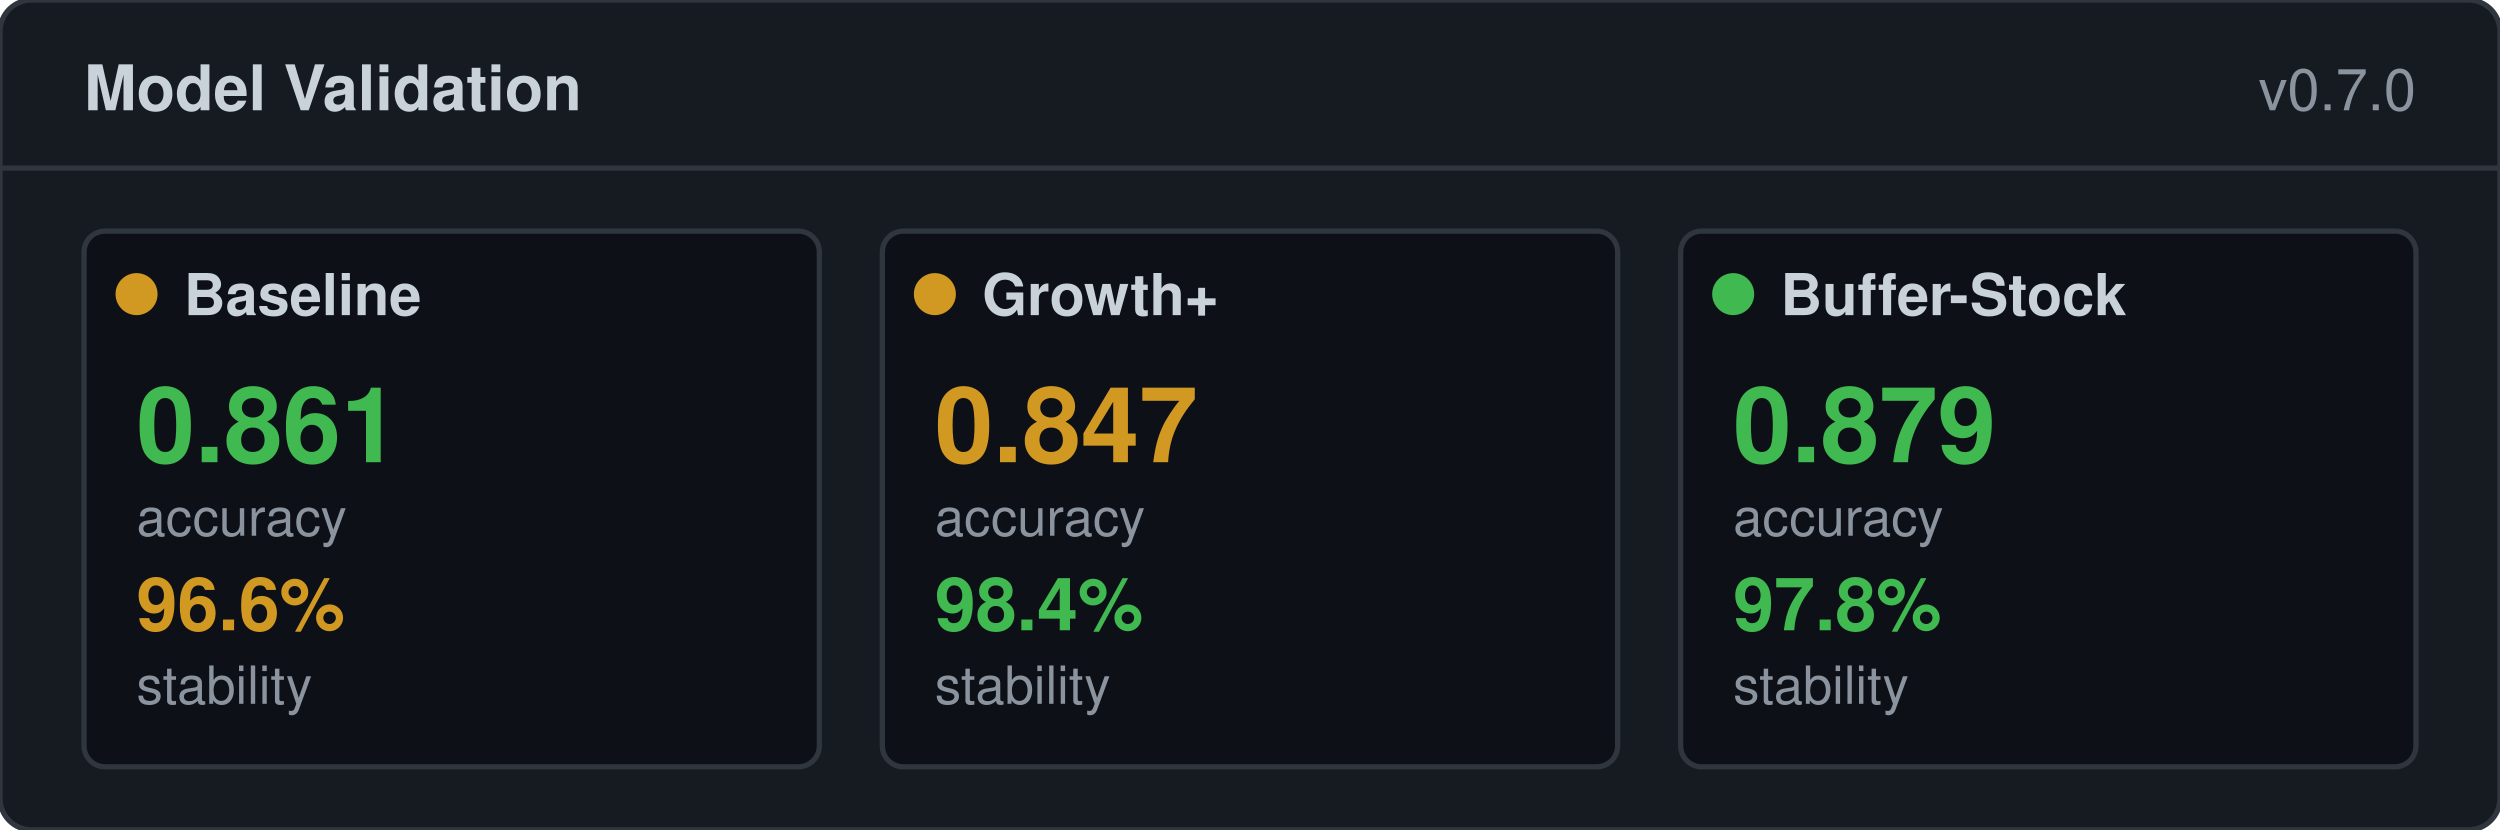
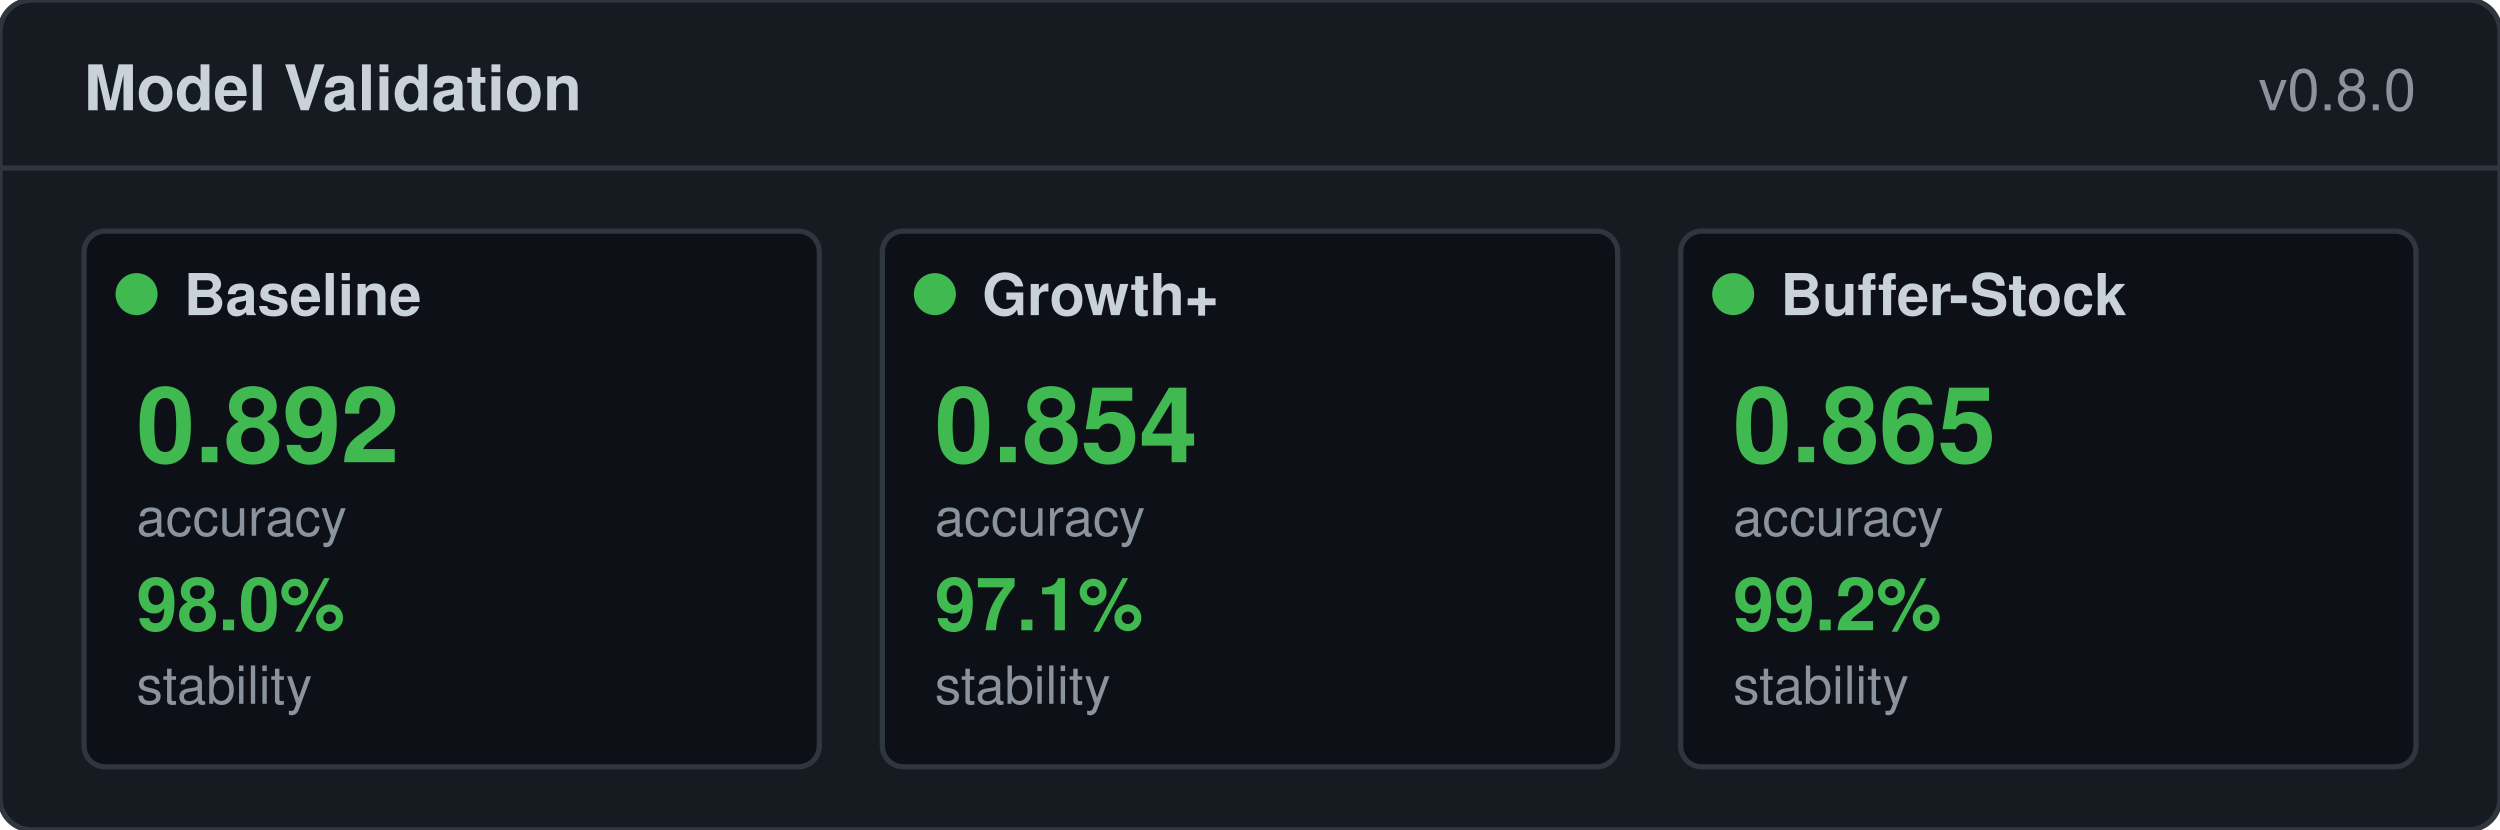
<svg xmlns="http://www.w3.org/2000/svg" width="476" height="158" viewBox="0 0 476 158">
  <rect width="476" height="158" rx="6" fill="#161b22" stroke="#30363d" />
  <text x="16" y="21" fill="#c9d1d9" font-size="12" font-weight="600" font-family="-apple-system,BlinkMacSystemFont,'Segoe UI',Helvetica,Arial,sans-serif">Model Validation</text>
-   <text x="460" y="21" fill="#8b949e" font-size="11" text-anchor="end" font-family="-apple-system,BlinkMacSystemFont,'Segoe UI',Helvetica,Arial,sans-serif">v0.7.0</text>
+   <text x="460" y="21" fill="#8b949e" font-size="11" text-anchor="end" font-family="-apple-system,BlinkMacSystemFont,'Segoe UI',Helvetica,Arial,sans-serif">v0.8.0</text>
  <line x1="0" y1="32" x2="476" y2="32" stroke="#30363d" />
  <rect x="16" y="44" width="140" height="102" rx="4" fill="#0d1117" stroke="#30363d" />
-   <circle cx="26" cy="56" r="4" fill="#d29922" />
+   <circle cx="26" cy="56" r="4" fill="#3fb950" />
  <text x="35" y="60" fill="#c9d1d9" font-size="11" font-weight="600" font-family="-apple-system,BlinkMacSystemFont,'Segoe UI',Helvetica,Arial,sans-serif">Baseline</text>
-   <text x="26" y="88" fill="#3fb950" font-size="20" font-weight="700" font-family="-apple-system,BlinkMacSystemFont,'Segoe UI',Helvetica,Arial,sans-serif">0.861</text>
+   <text x="26" y="88" fill="#3fb950" font-size="20" font-weight="700" font-family="-apple-system,BlinkMacSystemFont,'Segoe UI',Helvetica,Arial,sans-serif">0.892</text>
  <text x="26" y="102" fill="#8b949e" font-size="10" font-weight="400" font-family="-apple-system,BlinkMacSystemFont,'Segoe UI',Helvetica,Arial,sans-serif">accuracy</text>
-   <text x="26" y="120" fill="#d29922" font-size="14" font-weight="600" font-family="-apple-system,BlinkMacSystemFont,'Segoe UI',Helvetica,Arial,sans-serif">96.6%</text>
+   <text x="26" y="120" fill="#3fb950" font-size="14" font-weight="600" font-family="-apple-system,BlinkMacSystemFont,'Segoe UI',Helvetica,Arial,sans-serif">98.0%</text>
  <text x="26" y="134" fill="#8b949e" font-size="10" font-weight="400" font-family="-apple-system,BlinkMacSystemFont,'Segoe UI',Helvetica,Arial,sans-serif">stability</text>
  <rect x="168" y="44" width="140" height="102" rx="4" fill="#0d1117" stroke="#30363d" />
-   <circle cx="178" cy="56" r="4" fill="#d29922" />
+   <circle cx="178" cy="56" r="4" fill="#3fb950" />
  <text x="187" y="60" fill="#c9d1d9" font-size="11" font-weight="600" font-family="-apple-system,BlinkMacSystemFont,'Segoe UI',Helvetica,Arial,sans-serif">Growth+</text>
-   <text x="178" y="88" fill="#d29922" font-size="20" font-weight="700" font-family="-apple-system,BlinkMacSystemFont,'Segoe UI',Helvetica,Arial,sans-serif">0.847</text>
+   <text x="178" y="88" fill="#3fb950" font-size="20" font-weight="700" font-family="-apple-system,BlinkMacSystemFont,'Segoe UI',Helvetica,Arial,sans-serif">0.854</text>
  <text x="178" y="102" fill="#8b949e" font-size="10" font-weight="400" font-family="-apple-system,BlinkMacSystemFont,'Segoe UI',Helvetica,Arial,sans-serif">accuracy</text>
-   <text x="178" y="120" fill="#3fb950" font-size="14" font-weight="600" font-family="-apple-system,BlinkMacSystemFont,'Segoe UI',Helvetica,Arial,sans-serif">98.4%</text>
+   <text x="178" y="120" fill="#3fb950" font-size="14" font-weight="600" font-family="-apple-system,BlinkMacSystemFont,'Segoe UI',Helvetica,Arial,sans-serif">97.1%</text>
  <text x="178" y="134" fill="#8b949e" font-size="10" font-weight="400" font-family="-apple-system,BlinkMacSystemFont,'Segoe UI',Helvetica,Arial,sans-serif">stability</text>
  <rect x="320" y="44" width="140" height="102" rx="4" fill="#0d1117" stroke="#30363d" />
  <circle cx="330" cy="56" r="4" fill="#3fb950" />
  <text x="339" y="60" fill="#c9d1d9" font-size="11" font-weight="600" font-family="-apple-system,BlinkMacSystemFont,'Segoe UI',Helvetica,Arial,sans-serif">Buffer-Stock</text>
-   <text x="330" y="88" fill="#3fb950" font-size="20" font-weight="700" font-family="-apple-system,BlinkMacSystemFont,'Segoe UI',Helvetica,Arial,sans-serif">0.879</text>
+   <text x="330" y="88" fill="#3fb950" font-size="20" font-weight="700" font-family="-apple-system,BlinkMacSystemFont,'Segoe UI',Helvetica,Arial,sans-serif">0.865</text>
  <text x="330" y="102" fill="#8b949e" font-size="10" font-weight="400" font-family="-apple-system,BlinkMacSystemFont,'Segoe UI',Helvetica,Arial,sans-serif">accuracy</text>
-   <text x="330" y="120" fill="#3fb950" font-size="14" font-weight="600" font-family="-apple-system,BlinkMacSystemFont,'Segoe UI',Helvetica,Arial,sans-serif">97.8%</text>
+   <text x="330" y="120" fill="#3fb950" font-size="14" font-weight="600" font-family="-apple-system,BlinkMacSystemFont,'Segoe UI',Helvetica,Arial,sans-serif">99.2%</text>
  <text x="330" y="134" fill="#8b949e" font-size="10" font-weight="400" font-family="-apple-system,BlinkMacSystemFont,'Segoe UI',Helvetica,Arial,sans-serif">stability</text>
</svg>
